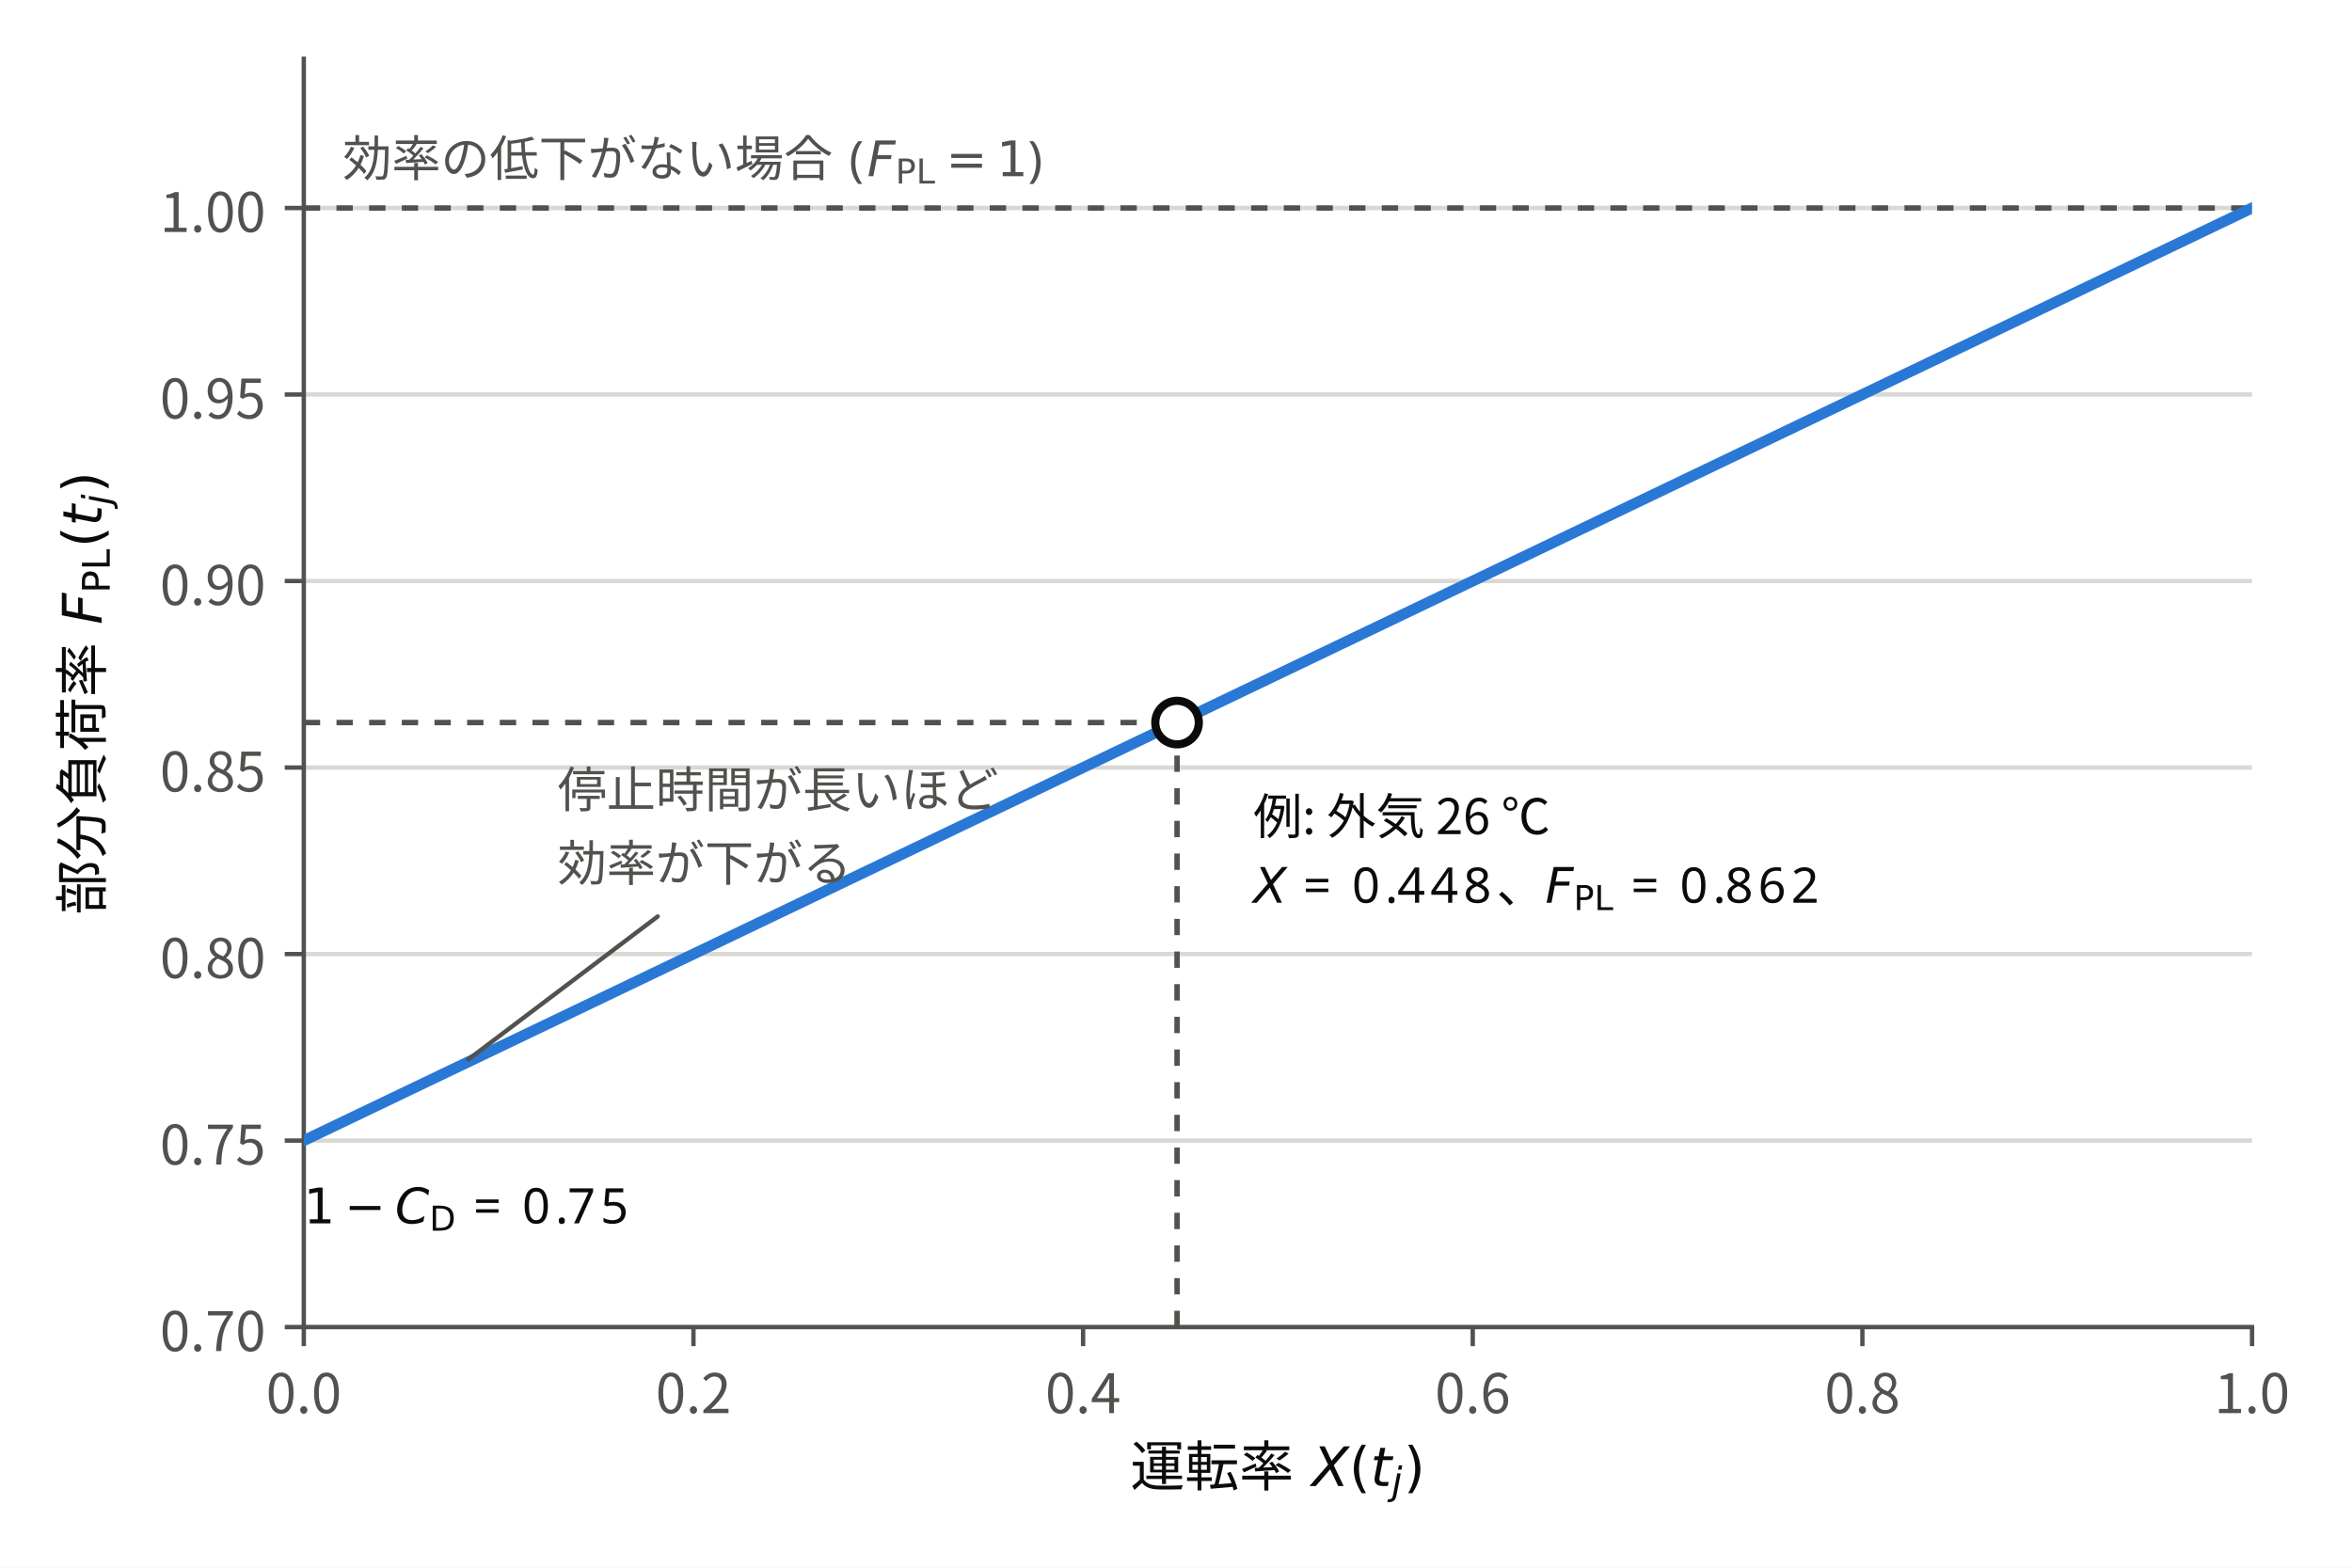
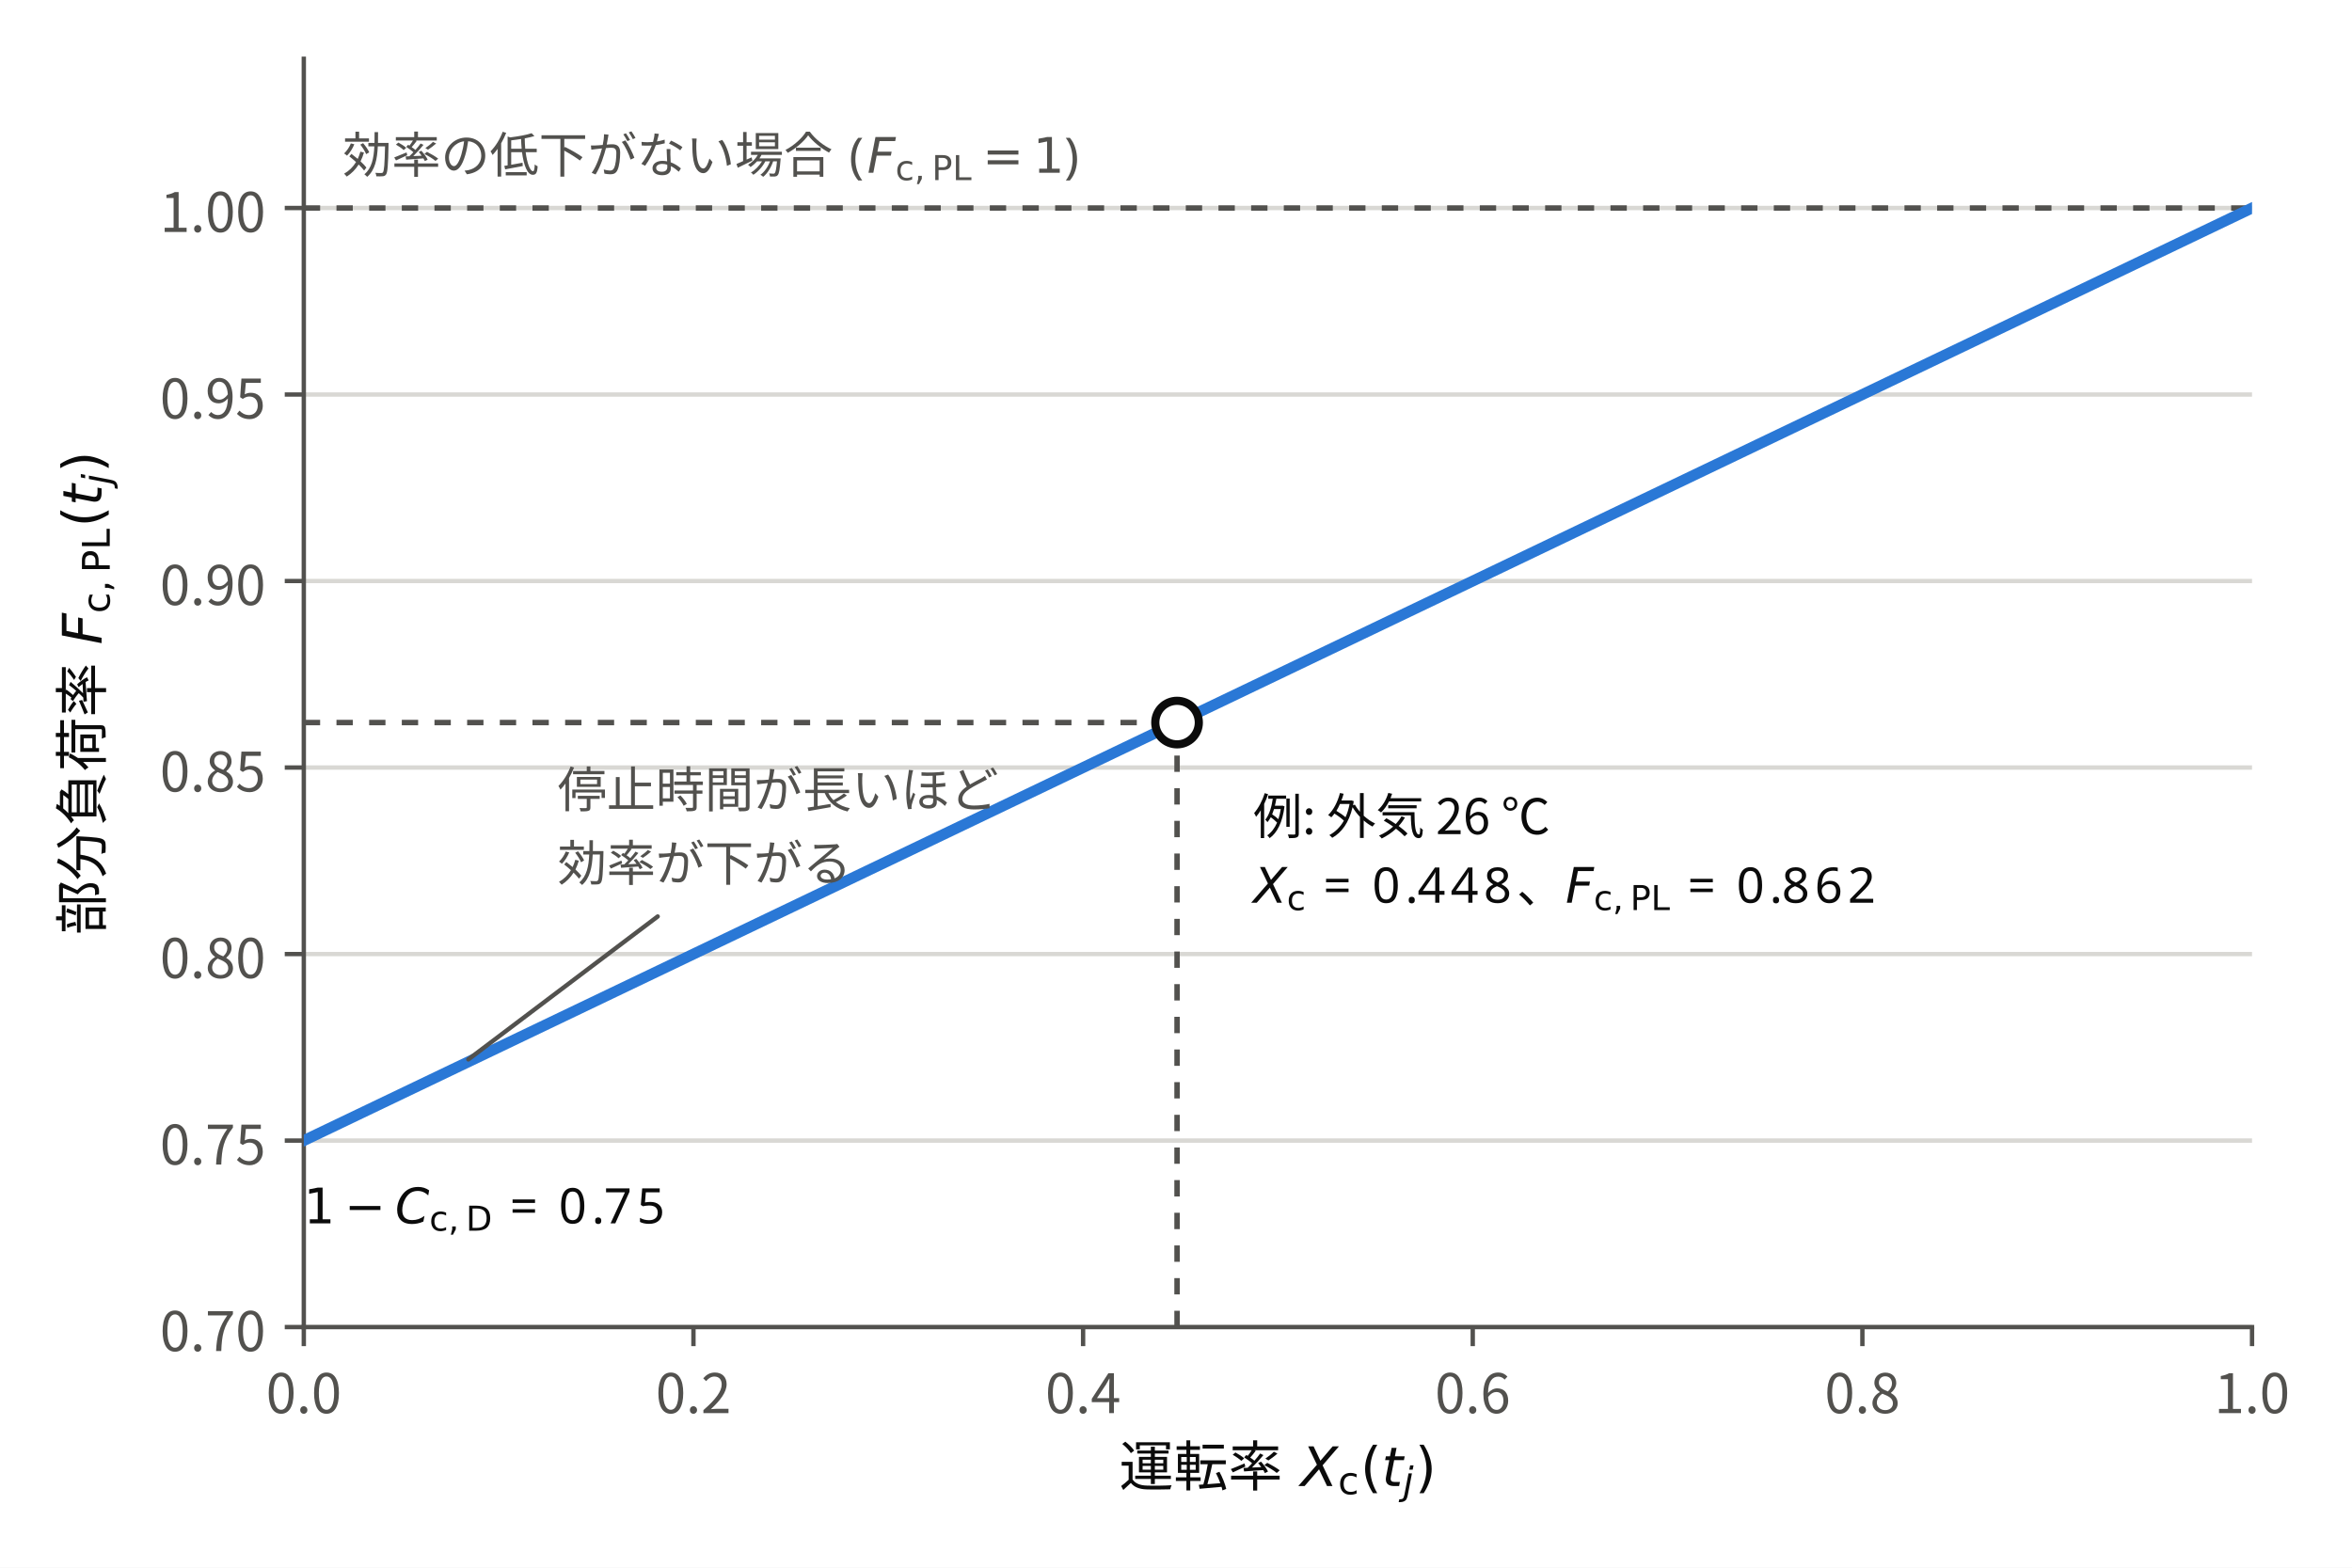
<svg xmlns="http://www.w3.org/2000/svg" xmlns:xlink="http://www.w3.org/1999/xlink" width="432pt" height="288pt" viewBox="0 0 432 288" version="1.1">
  <defs>
    <style type="text/css">*{stroke-linejoin: round; stroke-linecap: butt}</style>
  </defs>
  <g id="figure_1">
    <g id="patch_1">
      <path d="M 0 288  L 432 288  L 432 0  L 0 0  z " style="fill: #ffffff" />
    </g>
    <g id="axes_1">
      <g id="patch_2">
        <path d="M 55.8 243.8  L 413.64 243.8  L 413.64 10.8  L 55.8 10.8  z " style="fill: #ffffff" />
      </g>
      <g id="matplotlib.axis_1">
        <g id="xtick_1">
          <g id="line2d_1">
            <defs>
              <path id="m4c0c5a5800" d="M 0 0  L 0 3.5  " style="stroke: #52514e; stroke-width: 0.8" />
            </defs>
            <g>
              <use xlink:href="#m4c0c5a5800" x="55.8" y="243.8" style="fill: #52514e; stroke: #52514e; stroke-width: 0.8" />
            </g>
          </g>
          <g id="text_1">
            <text style="font-size: 10px; font-family: 'Hiragino Sans', 'Hiragino Kaku Gothic ProN', 'Noto Sans CJK JP', 'DejaVu Sans', 'Bitstream Vera Sans', 'Computer Modern Sans Serif', 'Lucida Grande', 'Verdana', 'Geneva', 'Lucid', 'Arial', 'Helvetica', 'Avant Garde', sans-serif; text-anchor: middle; fill: #52514e" x="55.8" y="259.6" transform="rotate(-0 55.8 259.6)">0.0</text>
          </g>
        </g>
        <g id="xtick_2">
          <g id="line2d_2">
            <g>
              <use xlink:href="#m4c0c5a5800" x="127.368" y="243.8" style="fill: #52514e; stroke: #52514e; stroke-width: 0.8" />
            </g>
          </g>
          <g id="text_2">
            <text style="font-size: 10px; font-family: 'Hiragino Sans', 'Hiragino Kaku Gothic ProN', 'Noto Sans CJK JP', 'DejaVu Sans', 'Bitstream Vera Sans', 'Computer Modern Sans Serif', 'Lucida Grande', 'Verdana', 'Geneva', 'Lucid', 'Arial', 'Helvetica', 'Avant Garde', sans-serif; text-anchor: middle; fill: #52514e" x="127.368" y="259.6" transform="rotate(-0 127.368 259.6)">0.2</text>
          </g>
        </g>
        <g id="xtick_3">
          <g id="line2d_3">
            <g>
              <use xlink:href="#m4c0c5a5800" x="198.936" y="243.8" style="fill: #52514e; stroke: #52514e; stroke-width: 0.8" />
            </g>
          </g>
          <g id="text_3">
            <text style="font-size: 10px; font-family: 'Hiragino Sans', 'Hiragino Kaku Gothic ProN', 'Noto Sans CJK JP', 'DejaVu Sans', 'Bitstream Vera Sans', 'Computer Modern Sans Serif', 'Lucida Grande', 'Verdana', 'Geneva', 'Lucid', 'Arial', 'Helvetica', 'Avant Garde', sans-serif; text-anchor: middle; fill: #52514e" x="198.936" y="259.6" transform="rotate(-0 198.936 259.6)">0.4</text>
          </g>
        </g>
        <g id="xtick_4">
          <g id="line2d_4">
            <g>
              <use xlink:href="#m4c0c5a5800" x="270.504" y="243.8" style="fill: #52514e; stroke: #52514e; stroke-width: 0.8" />
            </g>
          </g>
          <g id="text_4">
            <text style="font-size: 10px; font-family: 'Hiragino Sans', 'Hiragino Kaku Gothic ProN', 'Noto Sans CJK JP', 'DejaVu Sans', 'Bitstream Vera Sans', 'Computer Modern Sans Serif', 'Lucida Grande', 'Verdana', 'Geneva', 'Lucid', 'Arial', 'Helvetica', 'Avant Garde', sans-serif; text-anchor: middle; fill: #52514e" x="270.504" y="259.6" transform="rotate(-0 270.504 259.6)">0.6</text>
          </g>
        </g>
        <g id="xtick_5">
          <g id="line2d_5">
            <g>
              <use xlink:href="#m4c0c5a5800" x="342.072" y="243.8" style="fill: #52514e; stroke: #52514e; stroke-width: 0.8" />
            </g>
          </g>
          <g id="text_5">
            <text style="font-size: 10px; font-family: 'Hiragino Sans', 'Hiragino Kaku Gothic ProN', 'Noto Sans CJK JP', 'DejaVu Sans', 'Bitstream Vera Sans', 'Computer Modern Sans Serif', 'Lucida Grande', 'Verdana', 'Geneva', 'Lucid', 'Arial', 'Helvetica', 'Avant Garde', sans-serif; text-anchor: middle; fill: #52514e" x="342.072" y="259.6" transform="rotate(-0 342.072 259.6)">0.8</text>
          </g>
        </g>
        <g id="xtick_6">
          <g id="line2d_6">
            <g>
              <use xlink:href="#m4c0c5a5800" x="413.64" y="243.8" style="fill: #52514e; stroke: #52514e; stroke-width: 0.8" />
            </g>
          </g>
          <g id="text_6">
            <text style="font-size: 10px; font-family: 'Hiragino Sans', 'Hiragino Kaku Gothic ProN', 'Noto Sans CJK JP', 'DejaVu Sans', 'Bitstream Vera Sans', 'Computer Modern Sans Serif', 'Lucida Grande', 'Verdana', 'Geneva', 'Lucid', 'Arial', 'Helvetica', 'Avant Garde', sans-serif; text-anchor: middle; fill: #52514e" x="413.64" y="259.6" transform="rotate(-0 413.64 259.6)">1.0</text>
          </g>
        </g>
        <g id="text_7">
-           <g style="fill: #0b0b0b" transform="translate(207.62 273.6)">
+           <g style="fill: #0b0b0b" transform="translate(205.57 273.6)">
            <text>
              <tspan x="0" y="-0.594" style="font-size: 10px; font-family: 'Hiragino Sans'; fill: #0b0b0b">運</tspan>
              <tspan x="10" y="-0.594" style="font-size: 10px; font-family: 'Hiragino Sans'; fill: #0b0b0b">転</tspan>
              <tspan x="20" y="-0.594" style="font-size: 10px; font-family: 'Hiragino Sans'; fill: #0b0b0b">率</tspan>
              <tspan x="30" y="-0.594" style="font-size: 10px; font-family: 'Hiragino Sans'; fill: #0b0b0b"> </tspan>
              <tspan x="33.33" y="-0.594" style="font-style: oblique; font-size: 10px; font-family: 'DejaVu Sans'; fill: #0b0b0b">X</tspan>
-               <tspan x="44.082" y="-0.594" style="font-style: oblique; font-size: 10px; font-family: 'DejaVu Sans'; fill: #0b0b0b">t</tspan>
-               <tspan x="40.181" y="-0.594" style="font-size: 10px; font-family: 'DejaVu Sans'; fill: #0b0b0b">(</tspan>
-               <tspan x="50.221" y="-0.594" style="font-size: 10px; font-family: 'DejaVu Sans'; fill: #0b0b0b">)</tspan>
-               <tspan x="48.003" y="0.906" style="font-style: oblique; font-size: 7px; font-family: 'DejaVu Sans'; fill: #0b0b0b">j</tspan>
+               <tspan x="48.204" y="-0.594" style="font-style: oblique; font-size: 10px; font-family: 'DejaVu Sans'; fill: #0b0b0b">t</tspan>
+               <tspan x="40.181" y="0.906" style="font-size: 7px; font-family: 'DejaVu Sans'; fill: #0b0b0b">c</tspan>
+               <tspan x="44.303" y="-0.594" style="font-size: 10px; font-family: 'DejaVu Sans'; fill: #0b0b0b">(</tspan>
+               <tspan x="54.343" y="-0.594" style="font-size: 10px; font-family: 'DejaVu Sans'; fill: #0b0b0b">)</tspan>
+               <tspan x="52.125" y="0.906" style="font-style: oblique; font-size: 7px; font-family: 'DejaVu Sans'; fill: #0b0b0b">j</tspan>
            </text>
          </g>
        </g>
      </g>
      <g id="matplotlib.axis_2">
        <g id="ytick_1">
          <g id="line2d_7">
            <path d="M 55.8 243.8  L 413.64 243.8  " clip-path="url(#pb2f2c4a637)" style="fill: none; stroke: #d9d8d4; stroke-width: 0.8; stroke-linecap: square" />
          </g>
          <g id="line2d_8">
            <defs>
              <path id="m6b3cdf6915" d="M 0 0  L -3.5 0  " style="stroke: #52514e; stroke-width: 0.8" />
            </defs>
            <g>
              <use xlink:href="#m6b3cdf6915" x="55.8" y="243.8" style="fill: #52514e; stroke: #52514e; stroke-width: 0.8" />
            </g>
          </g>
          <g id="text_8">
            <text style="font-size: 10px; font-family: 'Hiragino Sans', 'Hiragino Kaku Gothic ProN', 'Noto Sans CJK JP', 'DejaVu Sans', 'Bitstream Vera Sans', 'Computer Modern Sans Serif', 'Lucida Grande', 'Verdana', 'Geneva', 'Lucid', 'Arial', 'Helvetica', 'Avant Garde', sans-serif; text-anchor: end; fill: #52514e" x="48.8" y="248.2" transform="rotate(-0 48.8 248.2)">0.70</text>
          </g>
        </g>
        <g id="ytick_2">
          <g id="line2d_9">
            <path d="M 55.8 209.535  L 413.64 209.535  " clip-path="url(#pb2f2c4a637)" style="fill: none; stroke: #d9d8d4; stroke-width: 0.8; stroke-linecap: square" />
          </g>
          <g id="line2d_10">
            <g>
              <use xlink:href="#m6b3cdf6915" x="55.8" y="209.535" style="fill: #52514e; stroke: #52514e; stroke-width: 0.8" />
            </g>
          </g>
          <g id="text_9">
            <text style="font-size: 10px; font-family: 'Hiragino Sans', 'Hiragino Kaku Gothic ProN', 'Noto Sans CJK JP', 'DejaVu Sans', 'Bitstream Vera Sans', 'Computer Modern Sans Serif', 'Lucida Grande', 'Verdana', 'Geneva', 'Lucid', 'Arial', 'Helvetica', 'Avant Garde', sans-serif; text-anchor: end; fill: #52514e" x="48.8" y="213.935" transform="rotate(-0 48.8 213.9353)">0.75</text>
          </g>
        </g>
        <g id="ytick_3">
          <g id="line2d_11">
            <path d="M 55.8 175.271  L 413.64 175.271  " clip-path="url(#pb2f2c4a637)" style="fill: none; stroke: #d9d8d4; stroke-width: 0.8; stroke-linecap: square" />
          </g>
          <g id="line2d_12">
            <g>
              <use xlink:href="#m6b3cdf6915" x="55.8" y="175.271" style="fill: #52514e; stroke: #52514e; stroke-width: 0.8" />
            </g>
          </g>
          <g id="text_10">
            <text style="font-size: 10px; font-family: 'Hiragino Sans', 'Hiragino Kaku Gothic ProN', 'Noto Sans CJK JP', 'DejaVu Sans', 'Bitstream Vera Sans', 'Computer Modern Sans Serif', 'Lucida Grande', 'Verdana', 'Geneva', 'Lucid', 'Arial', 'Helvetica', 'Avant Garde', sans-serif; text-anchor: end; fill: #52514e" x="48.8" y="179.671" transform="rotate(-0 48.8 179.6706)">0.80</text>
          </g>
        </g>
        <g id="ytick_4">
          <g id="line2d_13">
            <path d="M 55.8 141.006  L 413.64 141.006  " clip-path="url(#pb2f2c4a637)" style="fill: none; stroke: #d9d8d4; stroke-width: 0.8; stroke-linecap: square" />
          </g>
          <g id="line2d_14">
            <g>
              <use xlink:href="#m6b3cdf6915" x="55.8" y="141.006" style="fill: #52514e; stroke: #52514e; stroke-width: 0.8" />
            </g>
          </g>
          <g id="text_11">
            <text style="font-size: 10px; font-family: 'Hiragino Sans', 'Hiragino Kaku Gothic ProN', 'Noto Sans CJK JP', 'DejaVu Sans', 'Bitstream Vera Sans', 'Computer Modern Sans Serif', 'Lucida Grande', 'Verdana', 'Geneva', 'Lucid', 'Arial', 'Helvetica', 'Avant Garde', sans-serif; text-anchor: end; fill: #52514e" x="48.8" y="145.406" transform="rotate(-0 48.8 145.4059)">0.85</text>
          </g>
        </g>
        <g id="ytick_5">
          <g id="line2d_15">
            <path d="M 55.8 106.741  L 413.64 106.741  " clip-path="url(#pb2f2c4a637)" style="fill: none; stroke: #d9d8d4; stroke-width: 0.8; stroke-linecap: square" />
          </g>
          <g id="line2d_16">
            <g>
              <use xlink:href="#m6b3cdf6915" x="55.8" y="106.741" style="fill: #52514e; stroke: #52514e; stroke-width: 0.8" />
            </g>
          </g>
          <g id="text_12">
            <text style="font-size: 10px; font-family: 'Hiragino Sans', 'Hiragino Kaku Gothic ProN', 'Noto Sans CJK JP', 'DejaVu Sans', 'Bitstream Vera Sans', 'Computer Modern Sans Serif', 'Lucida Grande', 'Verdana', 'Geneva', 'Lucid', 'Arial', 'Helvetica', 'Avant Garde', sans-serif; text-anchor: end; fill: #52514e" x="48.8" y="111.141" transform="rotate(-0 48.8 111.1412)">0.90</text>
          </g>
        </g>
        <g id="ytick_6">
          <g id="line2d_17">
            <path d="M 55.8 72.476  L 413.64 72.476  " clip-path="url(#pb2f2c4a637)" style="fill: none; stroke: #d9d8d4; stroke-width: 0.8; stroke-linecap: square" />
          </g>
          <g id="line2d_18">
            <g>
              <use xlink:href="#m6b3cdf6915" x="55.8" y="72.476" style="fill: #52514e; stroke: #52514e; stroke-width: 0.8" />
            </g>
          </g>
          <g id="text_13">
            <text style="font-size: 10px; font-family: 'Hiragino Sans', 'Hiragino Kaku Gothic ProN', 'Noto Sans CJK JP', 'DejaVu Sans', 'Bitstream Vera Sans', 'Computer Modern Sans Serif', 'Lucida Grande', 'Verdana', 'Geneva', 'Lucid', 'Arial', 'Helvetica', 'Avant Garde', sans-serif; text-anchor: end; fill: #52514e" x="48.8" y="76.876" transform="rotate(-0 48.8 76.87647)">0.95</text>
          </g>
        </g>
        <g id="ytick_7">
          <g id="line2d_19">
            <path d="M 55.8 38.212  L 413.64 38.212  " clip-path="url(#pb2f2c4a637)" style="fill: none; stroke: #d9d8d4; stroke-width: 0.8; stroke-linecap: square" />
          </g>
          <g id="line2d_20">
            <g>
              <use xlink:href="#m6b3cdf6915" x="55.8" y="38.212" style="fill: #52514e; stroke: #52514e; stroke-width: 0.8" />
            </g>
          </g>
          <g id="text_14">
            <text style="font-size: 10px; font-family: 'Hiragino Sans', 'Hiragino Kaku Gothic ProN', 'Noto Sans CJK JP', 'DejaVu Sans', 'Bitstream Vera Sans', 'Computer Modern Sans Serif', 'Lucida Grande', 'Verdana', 'Geneva', 'Lucid', 'Arial', 'Helvetica', 'Avant Garde', sans-serif; text-anchor: end; fill: #52514e" x="48.8" y="42.612" transform="rotate(-0 48.8 42.61176)">1.00</text>
          </g>
        </g>
        <g id="text_15">
-           <g style="fill: #0b0b0b" transform="translate(19.11094 168.05) rotate(-90)">
+           <g style="fill: #0b0b0b" transform="translate(19.11094 171.75) rotate(-90)">
            <text>
              <tspan x="0" y="-0.453" style="font-size: 10px; font-family: 'Hiragino Sans'; fill: #0b0b0b">部</tspan>
              <tspan x="10" y="-0.453" style="font-size: 10px; font-family: 'Hiragino Sans'; fill: #0b0b0b">分</tspan>
              <tspan x="20" y="-0.453" style="font-size: 10px; font-family: 'Hiragino Sans'; fill: #0b0b0b">負</tspan>
              <tspan x="30" y="-0.453" style="font-size: 10px; font-family: 'Hiragino Sans'; fill: #0b0b0b">荷</tspan>
              <tspan x="40" y="-0.453" style="font-size: 10px; font-family: 'Hiragino Sans'; fill: #0b0b0b">率</tspan>
              <tspan x="50" y="-0.453" style="font-size: 10px; font-family: 'Hiragino Sans'; fill: #0b0b0b"> </tspan>
              <tspan x="53.33" y="-0.453" style="font-style: oblique; font-size: 10px; font-family: 'DejaVu Sans'; fill: #0b0b0b">F</tspan>
-               <tspan x="71.378" y="-0.453" style="font-style: oblique; font-size: 10px; font-family: 'DejaVu Sans'; fill: #0b0b0b">t</tspan>
-               <tspan x="59.082" y="1.047" style="font-size: 7px; font-family: 'DejaVu Sans'; fill: #0b0b0b">P</tspan>
-               <tspan x="63.303" y="1.047" style="font-size: 7px; font-family: 'DejaVu Sans'; fill: #0b0b0b">L</tspan>
-               <tspan x="67.476" y="-0.453" style="font-size: 10px; font-family: 'DejaVu Sans'; fill: #0b0b0b">(</tspan>
-               <tspan x="77.517" y="-0.453" style="font-size: 10px; font-family: 'DejaVu Sans'; fill: #0b0b0b">)</tspan>
-               <tspan x="75.299" y="1.047" style="font-style: oblique; font-size: 7px; font-family: 'DejaVu Sans'; fill: #0b0b0b">j</tspan>
+               <tspan x="78.815" y="-0.453" style="font-style: oblique; font-size: 10px; font-family: 'DejaVu Sans'; fill: #0b0b0b">t</tspan>
+               <tspan x="59.082" y="1.047" style="font-size: 7px; font-family: 'DejaVu Sans'; fill: #0b0b0b">c</tspan>
+               <tspan x="62.931" y="1.047" style="font-size: 7px; font-family: 'DejaVu Sans'; fill: #0b0b0b">,</tspan>
+               <tspan x="66.519" y="1.047" style="font-size: 7px; font-family: 'DejaVu Sans'; fill: #0b0b0b">P</tspan>
+               <tspan x="70.741" y="1.047" style="font-size: 7px; font-family: 'DejaVu Sans'; fill: #0b0b0b">L</tspan>
+               <tspan x="74.914" y="-0.453" style="font-size: 10px; font-family: 'DejaVu Sans'; fill: #0b0b0b">(</tspan>
+               <tspan x="84.954" y="-0.453" style="font-size: 10px; font-family: 'DejaVu Sans'; fill: #0b0b0b">)</tspan>
+               <tspan x="82.736" y="1.047" style="font-style: oblique; font-size: 7px; font-family: 'DejaVu Sans'; fill: #0b0b0b">j</tspan>
            </text>
          </g>
        </g>
      </g>
      <g id="line2d_21">
        <path d="M 55.8 38.212  L 413.64 38.212  " clip-path="url(#pb2f2c4a637)" style="fill: none; stroke-dasharray: 3,3; stroke-dashoffset: 0; stroke: #52514e" />
      </g>
      <g id="line2d_22">
        <path d="M 216.194 243.8  L 216.194 132.743  " clip-path="url(#pb2f2c4a637)" style="fill: none; stroke-dasharray: 3,3; stroke-dashoffset: 0; stroke: #52514e" />
      </g>
      <g id="line2d_23">
        <path d="M 55.8 132.743  L 216.194 132.743  " clip-path="url(#pb2f2c4a637)" style="fill: none; stroke-dasharray: 3,3; stroke-dashoffset: 0; stroke: #52514e" />
      </g>
      <g id="patch_3">
        <path d="M 55.8 243.8  L 55.8 10.8  " style="fill: none; stroke: #52514e; stroke-width: 0.8; stroke-linejoin: miter; stroke-linecap: square" />
      </g>
      <g id="patch_4">
        <path d="M 55.8 243.8  L 413.64 243.8  " style="fill: none; stroke: #52514e; stroke-width: 0.8; stroke-linejoin: miter; stroke-linecap: square" />
      </g>
      <g id="line2d_24">
        <path d="M 55.8 209.535  L 413.64 38.212  " clip-path="url(#pb2f2c4a637)" style="fill: none; stroke: #2a78d6; stroke-width: 2; stroke-linecap: square" />
      </g>
      <g id="text_16">
-         <g style="fill: #52514e" transform="translate(62.9568 32.57)">
+         <g style="fill: #52514e" transform="translate(62.9568 31.94)">
          <text>
            <tspan x="0" y="-0.203" style="font-size: 9px; font-family: 'Hiragino Sans'; fill: #52514e">効</tspan>
            <tspan x="9" y="-0.203" style="font-size: 9px; font-family: 'Hiragino Sans'; fill: #52514e">率</tspan>
            <tspan x="18" y="-0.203" style="font-size: 9px; font-family: 'Hiragino Sans'; fill: #52514e">の</tspan>
            <tspan x="27" y="-0.203" style="font-size: 9px; font-family: 'Hiragino Sans'; fill: #52514e">低</tspan>
            <tspan x="36" y="-0.203" style="font-size: 9px; font-family: 'Hiragino Sans'; fill: #52514e">下</tspan>
            <tspan x="45" y="-0.203" style="font-size: 9px; font-family: 'Hiragino Sans'; fill: #52514e">が</tspan>
            <tspan x="54" y="-0.203" style="font-size: 9px; font-family: 'Hiragino Sans'; fill: #52514e">な</tspan>
            <tspan x="63" y="-0.203" style="font-size: 9px; font-family: 'Hiragino Sans'; fill: #52514e">い</tspan>
            <tspan x="72" y="-0.203" style="font-size: 9px; font-family: 'Hiragino Sans'; fill: #52514e">場</tspan>
            <tspan x="81.001" y="-0.203" style="font-size: 9px; font-family: 'Hiragino Sans'; fill: #52514e">合</tspan>
            <tspan x="90.001" y="-0.203" style="font-size: 9px; font-family: 'Hiragino Sans'; fill: #52514e"> </tspan>
            <tspan x="92.998" y="-0.203" style="font-size: 9px; font-family: 'Hiragino Sans'; fill: #52514e">(</tspan>
-             <tspan x="125.833" y="-0.203" style="font-size: 9px; font-family: 'Hiragino Sans'; fill: #52514e">)</tspan>
+             <tspan x="132.527" y="-0.203" style="font-size: 9px; font-family: 'Hiragino Sans'; fill: #52514e">)</tspan>
            <tspan x="96.328" y="-0.203" style="font-style: oblique; font-size: 9px; font-family: 'DejaVu Sans'; fill: #52514e">F</tspan>
-             <tspan x="101.504" y="1.147" style="font-size: 6.3px; font-family: 'DejaVu Sans'; fill: #52514e">P</tspan>
-             <tspan x="105.303" y="1.147" style="font-size: 6.3px; font-family: 'DejaVu Sans'; fill: #52514e">L</tspan>
-             <tspan x="110.813" y="-0.203" style="font-size: 9px; font-family: 'DejaVu Sans'; fill: #52514e">=</tspan>
-             <tspan x="120.107" y="-0.203" style="font-size: 9px; font-family: 'DejaVu Sans'; fill: #52514e">1</tspan>
+             <tspan x="101.504" y="1.147" style="font-size: 6.3px; font-family: 'DejaVu Sans'; fill: #52514e">c</tspan>
+             <tspan x="104.968" y="1.147" style="font-size: 6.3px; font-family: 'DejaVu Sans'; fill: #52514e">,</tspan>
+             <tspan x="108.198" y="1.147" style="font-size: 6.3px; font-family: 'DejaVu Sans'; fill: #52514e">P</tspan>
+             <tspan x="111.997" y="1.147" style="font-size: 6.3px; font-family: 'DejaVu Sans'; fill: #52514e">L</tspan>
+             <tspan x="117.507" y="-0.203" style="font-size: 9px; font-family: 'DejaVu Sans'; fill: #52514e">=</tspan>
+             <tspan x="126.801" y="-0.203" style="font-size: 9px; font-family: 'DejaVu Sans'; fill: #52514e">1</tspan>
          </text>
        </g>
      </g>
      <g id="text_17">
        <text style="font-size: 9px; font-family: 'Hiragino Sans', 'Hiragino Kaku Gothic ProN', 'Noto Sans CJK JP', 'DejaVu Sans', 'Bitstream Vera Sans', 'Computer Modern Sans Serif', 'Lucida Grande', 'Verdana', 'Geneva', 'Lucid', 'Arial', 'Helvetica', 'Avant Garde', sans-serif; fill: #0b0b0b" transform="translate(230.1944 153.243)">例: 外気 26 ℃</text>
        <g style="fill: #0b0b0b" transform="translate(230.1944 166.743)">
          <text>
            <tspan x="0" y="-0.906" style="font-style: oblique; font-size: 9px; font-family: 'DejaVu Sans'; fill: #0b0b0b">X</tspan>
-             <tspan x="53.65" y="-0.906" style="font-style: oblique; font-size: 9px; font-family: 'DejaVu Sans'; fill: #0b0b0b">F</tspan>
-             <tspan x="6.166" y="-0.906" style="font-size: 9px; font-family: 'Hiragino Sans'; fill: #0b0b0b"> </tspan>
-             <tspan x="9.163" y="-0.906" style="font-size: 9px; font-family: 'Hiragino Sans'; fill: #0b0b0b">=</tspan>
-             <tspan x="15.139" y="-0.906" style="font-size: 9px; font-family: 'Hiragino Sans'; fill: #0b0b0b"> </tspan>
-             <tspan x="18.136" y="-0.906" style="font-size: 9px; font-family: 'Hiragino Sans'; fill: #0b0b0b">0</tspan>
-             <tspan x="24.193" y="-0.906" style="font-size: 9px; font-family: 'Hiragino Sans'; fill: #0b0b0b">.</tspan>
-             <tspan x="26.443" y="-0.906" style="font-size: 9px; font-family: 'Hiragino Sans'; fill: #0b0b0b">4</tspan>
-             <tspan x="32.518" y="-0.906" style="font-size: 9px; font-family: 'Hiragino Sans'; fill: #0b0b0b">4</tspan>
-             <tspan x="38.593" y="-0.906" style="font-size: 9px; font-family: 'Hiragino Sans'; fill: #0b0b0b">8</tspan>
-             <tspan x="44.65" y="-0.906" style="font-size: 9px; font-family: 'Hiragino Sans'; fill: #0b0b0b">、</tspan>
-             <tspan x="66.382" y="-0.906" style="font-size: 9px; font-family: 'Hiragino Sans'; fill: #0b0b0b"> </tspan>
-             <tspan x="69.379" y="-0.906" style="font-size: 9px; font-family: 'Hiragino Sans'; fill: #0b0b0b">=</tspan>
-             <tspan x="75.355" y="-0.906" style="font-size: 9px; font-family: 'Hiragino Sans'; fill: #0b0b0b"> </tspan>
-             <tspan x="78.352" y="-0.906" style="font-size: 9px; font-family: 'Hiragino Sans'; fill: #0b0b0b">0</tspan>
-             <tspan x="84.409" y="-0.906" style="font-size: 9px; font-family: 'Hiragino Sans'; fill: #0b0b0b">.</tspan>
-             <tspan x="86.659" y="-0.906" style="font-size: 9px; font-family: 'Hiragino Sans'; fill: #0b0b0b">8</tspan>
-             <tspan x="92.716" y="-0.906" style="font-size: 9px; font-family: 'Hiragino Sans'; fill: #0b0b0b">6</tspan>
-             <tspan x="98.773" y="-0.906" style="font-size: 9px; font-family: 'Hiragino Sans'; fill: #0b0b0b">2</tspan>
-             <tspan x="58.827" y="0.444" style="font-size: 6.3px; font-family: 'DejaVu Sans'; fill: #0b0b0b">P</tspan>
-             <tspan x="62.626" y="0.444" style="font-size: 6.3px; font-family: 'DejaVu Sans'; fill: #0b0b0b">L</tspan>
+             <tspan x="57.36" y="-0.906" style="font-style: oblique; font-size: 9px; font-family: 'DejaVu Sans'; fill: #0b0b0b">F</tspan>
+             <tspan x="6.166" y="0.444" style="font-size: 6.3px; font-family: 'DejaVu Sans'; fill: #0b0b0b">c</tspan>
+             <tspan x="62.536" y="0.444" style="font-size: 6.3px; font-family: 'DejaVu Sans'; fill: #0b0b0b">c</tspan>
+             <tspan x="66" y="0.444" style="font-size: 6.3px; font-family: 'DejaVu Sans'; fill: #0b0b0b">,</tspan>
+             <tspan x="69.23" y="0.444" style="font-size: 6.3px; font-family: 'DejaVu Sans'; fill: #0b0b0b">P</tspan>
+             <tspan x="73.029" y="0.444" style="font-size: 6.3px; font-family: 'DejaVu Sans'; fill: #0b0b0b">L</tspan>
+             <tspan x="9.875" y="-0.906" style="font-size: 9px; font-family: 'Hiragino Sans'; fill: #0b0b0b"> </tspan>
+             <tspan x="12.872" y="-0.906" style="font-size: 9px; font-family: 'Hiragino Sans'; fill: #0b0b0b">=</tspan>
+             <tspan x="18.848" y="-0.906" style="font-size: 9px; font-family: 'Hiragino Sans'; fill: #0b0b0b"> </tspan>
+             <tspan x="21.845" y="-0.906" style="font-size: 9px; font-family: 'Hiragino Sans'; fill: #0b0b0b">0</tspan>
+             <tspan x="27.903" y="-0.906" style="font-size: 9px; font-family: 'Hiragino Sans'; fill: #0b0b0b">.</tspan>
+             <tspan x="30.153" y="-0.906" style="font-size: 9px; font-family: 'Hiragino Sans'; fill: #0b0b0b">4</tspan>
+             <tspan x="36.228" y="-0.906" style="font-size: 9px; font-family: 'Hiragino Sans'; fill: #0b0b0b">4</tspan>
+             <tspan x="42.303" y="-0.906" style="font-size: 9px; font-family: 'Hiragino Sans'; fill: #0b0b0b">8</tspan>
+             <tspan x="48.36" y="-0.906" style="font-size: 9px; font-family: 'Hiragino Sans'; fill: #0b0b0b">、</tspan>
+             <tspan x="76.785" y="-0.906" style="font-size: 9px; font-family: 'Hiragino Sans'; fill: #0b0b0b"> </tspan>
+             <tspan x="79.782" y="-0.906" style="font-size: 9px; font-family: 'Hiragino Sans'; fill: #0b0b0b">=</tspan>
+             <tspan x="85.758" y="-0.906" style="font-size: 9px; font-family: 'Hiragino Sans'; fill: #0b0b0b"> </tspan>
+             <tspan x="88.755" y="-0.906" style="font-size: 9px; font-family: 'Hiragino Sans'; fill: #0b0b0b">0</tspan>
+             <tspan x="94.812" y="-0.906" style="font-size: 9px; font-family: 'Hiragino Sans'; fill: #0b0b0b">.</tspan>
+             <tspan x="97.062" y="-0.906" style="font-size: 9px; font-family: 'Hiragino Sans'; fill: #0b0b0b">8</tspan>
+             <tspan x="103.119" y="-0.906" style="font-size: 9px; font-family: 'Hiragino Sans'; fill: #0b0b0b">6</tspan>
+             <tspan x="109.177" y="-0.906" style="font-size: 9px; font-family: 'Hiragino Sans'; fill: #0b0b0b">2</tspan>
          </text>
        </g>
      </g>
      <g id="patch_5">
        <path d="M 120.803 168.364  Q 103.413 181.494 86.024 194.624  " style="fill: none; stroke: #52514e; stroke-width: 0.8; stroke-linecap: round" />
      </g>
      <g id="text_18">
        <text style="font-size: 9px; font-family: 'Hiragino Sans', 'Hiragino Kaku Gothic ProN', 'Noto Sans CJK JP', 'DejaVu Sans', 'Bitstream Vera Sans', 'Computer Modern Sans Serif', 'Lucida Grande', 'Verdana', 'Geneva', 'Lucid', 'Arial', 'Helvetica', 'Avant Garde', sans-serif; fill: #52514e" transform="translate(102.4272 148.3294)">停止時間が長いほど</text>
        <text style="font-size: 9px; font-family: 'Hiragino Sans', 'Hiragino Kaku Gothic ProN', 'Noto Sans CJK JP', 'DejaVu Sans', 'Bitstream Vera Sans', 'Computer Modern Sans Serif', 'Lucida Grande', 'Verdana', 'Geneva', 'Lucid', 'Arial', 'Helvetica', 'Avant Garde', sans-serif; fill: #52514e" transform="translate(102.4272 161.8294)">効率が下がる</text>
      </g>
      <g id="text_19">
        <g style="fill: #0b0b0b" transform="translate(55.8 225.6788)">
          <text>
            <tspan x="0" y="-0.938" style="font-size: 9px; font-family: 'DejaVu Sans'; fill: #0b0b0b">1</tspan>
            <tspan x="7.479" y="-0.938" style="font-size: 9px; font-family: 'DejaVu Sans'; fill: #0b0b0b">−</tspan>
            <tspan x="16.774" y="-0.938" style="font-style: oblique; font-size: 9px; font-family: 'DejaVu Sans'; fill: #0b0b0b">C</tspan>
-             <tspan x="23.058" y="0.412" style="font-size: 6.3px; font-family: 'DejaVu Sans'; fill: #0b0b0b">D</tspan>
-             <tspan x="28.155" y="-0.938" style="font-size: 9px; font-family: 'Hiragino Sans'; fill: #0b0b0b"> </tspan>
-             <tspan x="31.152" y="-0.938" style="font-size: 9px; font-family: 'Hiragino Sans'; fill: #0b0b0b">=</tspan>
-             <tspan x="37.128" y="-0.938" style="font-size: 9px; font-family: 'Hiragino Sans'; fill: #0b0b0b"> </tspan>
-             <tspan x="40.125" y="-0.938" style="font-size: 9px; font-family: 'Hiragino Sans'; fill: #0b0b0b">0</tspan>
-             <tspan x="46.182" y="-0.938" style="font-size: 9px; font-family: 'Hiragino Sans'; fill: #0b0b0b">.</tspan>
-             <tspan x="48.432" y="-0.938" style="font-size: 9px; font-family: 'Hiragino Sans'; fill: #0b0b0b">7</tspan>
-             <tspan x="54.49" y="-0.938" style="font-size: 9px; font-family: 'Hiragino Sans'; fill: #0b0b0b">5</tspan>
+             <tspan x="23.058" y="0.412" style="font-size: 6.3px; font-family: 'DejaVu Sans'; fill: #0b0b0b">c</tspan>
+             <tspan x="26.522" y="0.412" style="font-size: 6.3px; font-family: 'DejaVu Sans'; fill: #0b0b0b">,</tspan>
+             <tspan x="29.752" y="0.412" style="font-size: 6.3px; font-family: 'DejaVu Sans'; fill: #0b0b0b">D</tspan>
+             <tspan x="34.849" y="-0.938" style="font-size: 9px; font-family: 'Hiragino Sans'; fill: #0b0b0b"> </tspan>
+             <tspan x="37.846" y="-0.938" style="font-size: 9px; font-family: 'Hiragino Sans'; fill: #0b0b0b">=</tspan>
+             <tspan x="43.822" y="-0.938" style="font-size: 9px; font-family: 'Hiragino Sans'; fill: #0b0b0b"> </tspan>
+             <tspan x="46.819" y="-0.938" style="font-size: 9px; font-family: 'Hiragino Sans'; fill: #0b0b0b">0</tspan>
+             <tspan x="52.876" y="-0.938" style="font-size: 9px; font-family: 'Hiragino Sans'; fill: #0b0b0b">.</tspan>
+             <tspan x="55.126" y="-0.938" style="font-size: 9px; font-family: 'Hiragino Sans'; fill: #0b0b0b">7</tspan>
+             <tspan x="61.183" y="-0.938" style="font-size: 9px; font-family: 'Hiragino Sans'; fill: #0b0b0b">5</tspan>
          </text>
        </g>
      </g>
      <g id="line2d_25">
        <defs>
          <path id="m9b59420279" d="M 0 4  C 1.061 4 2.078 3.579 2.828 2.828  C 3.579 2.078 4 1.061 4 0  C 4 -1.061 3.579 -2.078 2.828 -2.828  C 2.078 -3.579 1.061 -4 0 -4  C -1.061 -4 -2.078 -3.579 -2.828 -2.828  C -3.579 -2.078 -4 -1.061 -4 0  C -4 1.061 -3.579 2.078 -2.828 2.828  C -2.078 3.579 -1.061 4 0 4  z " style="stroke: #0b0b0b; stroke-width: 1.5" />
        </defs>
        <g clip-path="url(#pb2f2c4a637)">
          <use xlink:href="#m9b59420279" x="216.194" y="132.743" style="fill: #ffffff; stroke: #0b0b0b; stroke-width: 1.5" />
        </g>
      </g>
    </g>
  </g>
  <defs>
    <clipPath id="pb2f2c4a637">
      <rect x="55.8" y="10.8" width="357.84" height="233" />
    </clipPath>
  </defs>
</svg>
